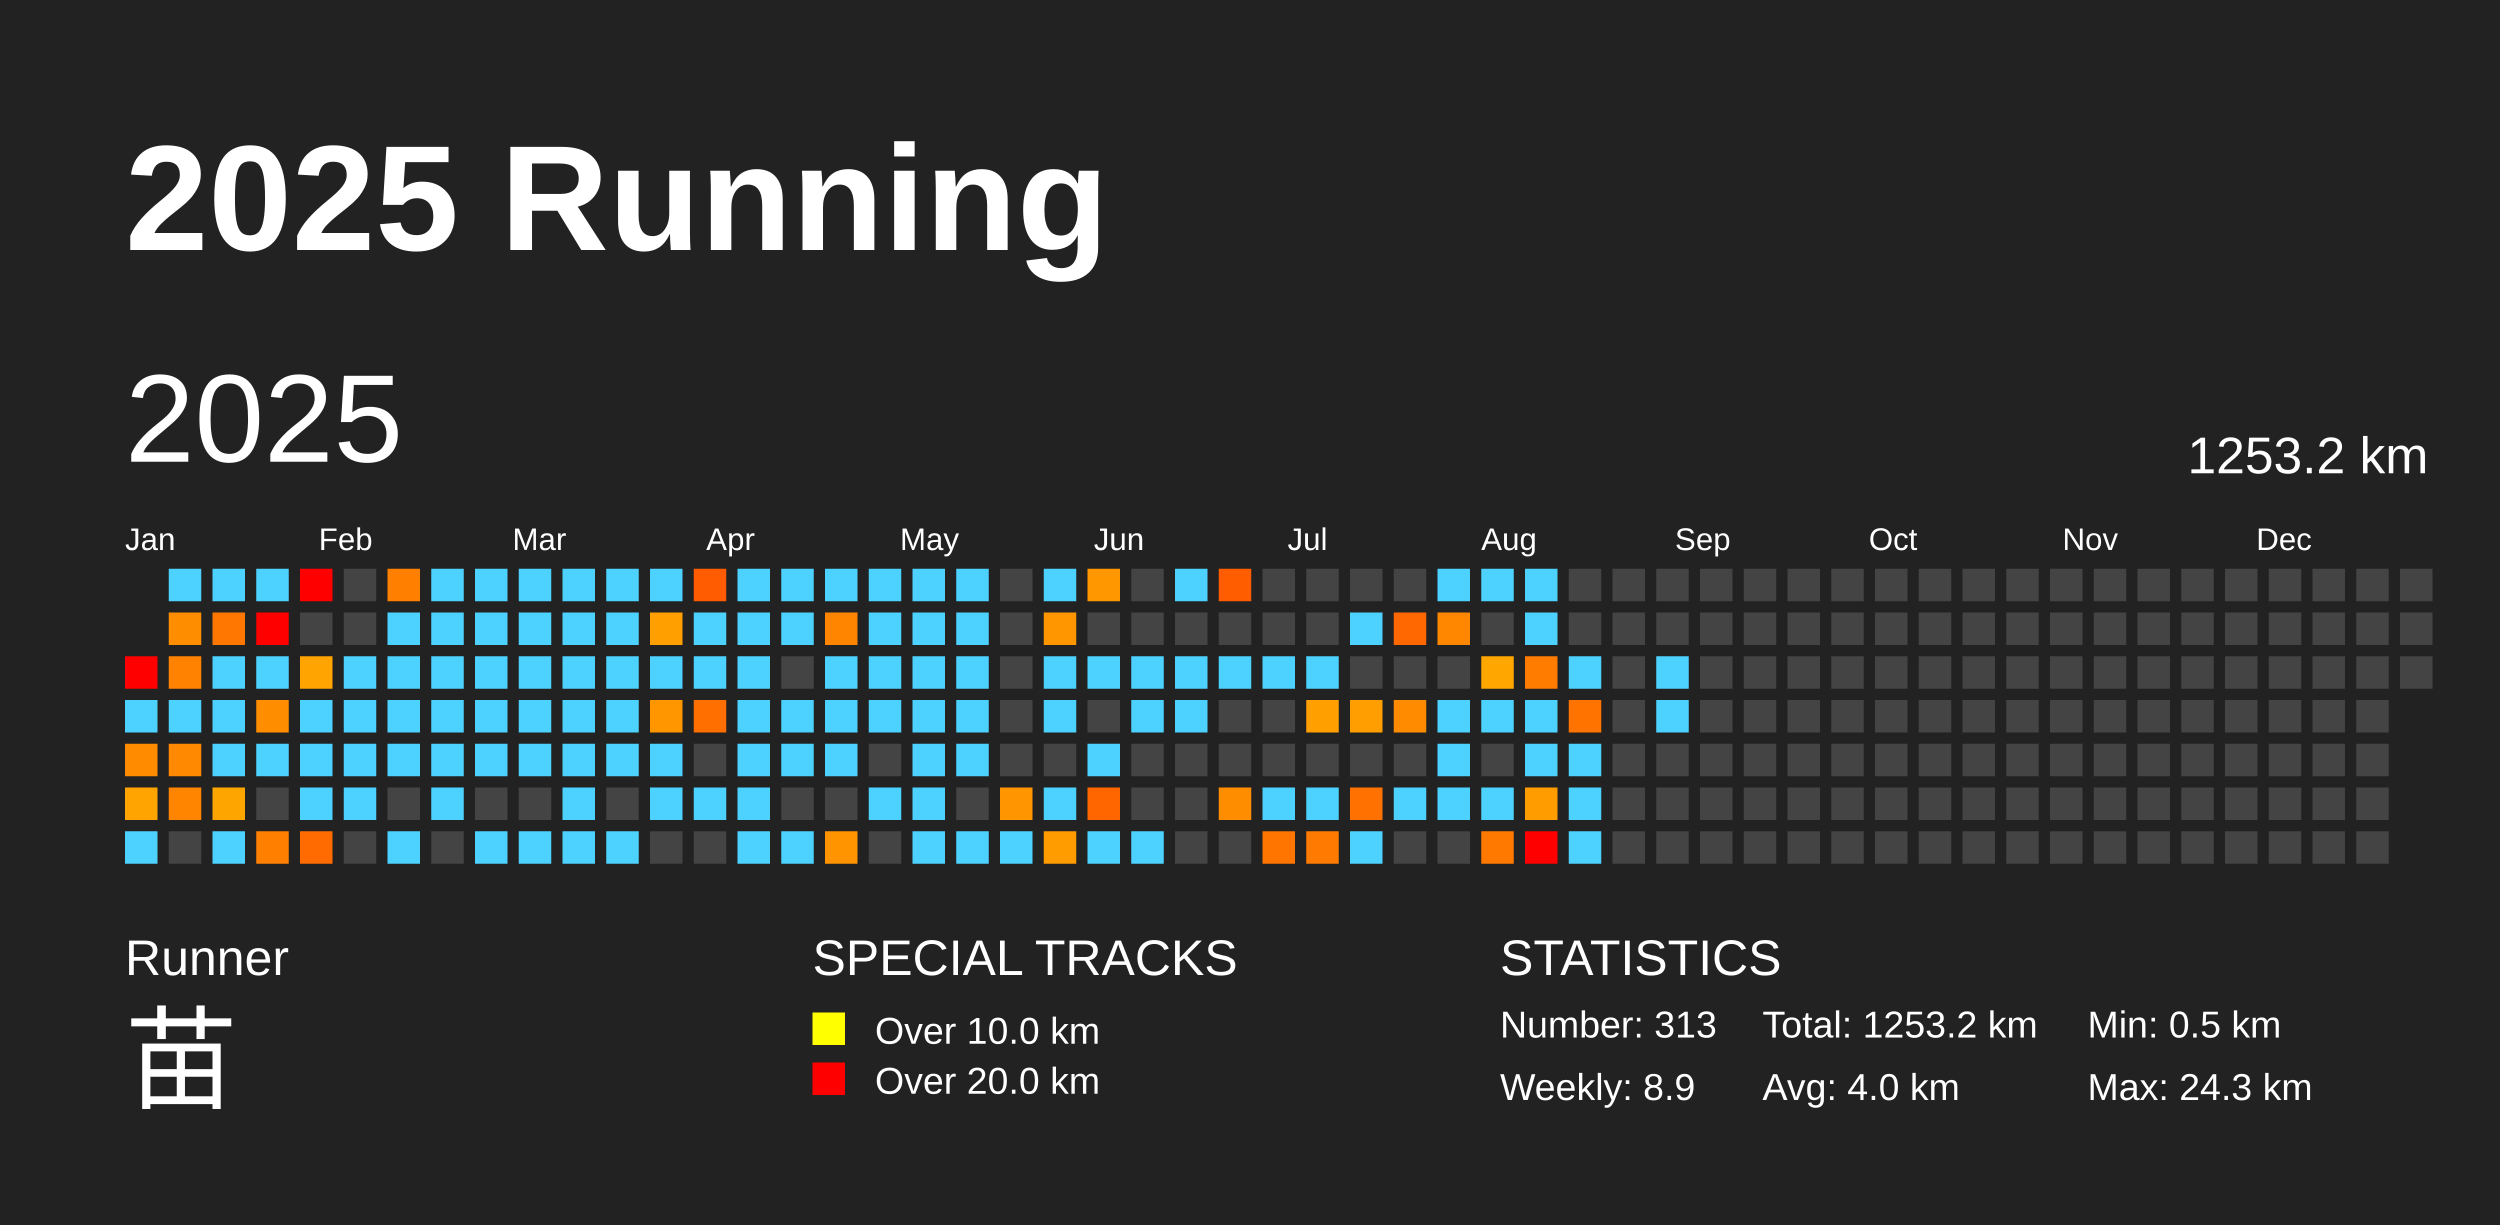
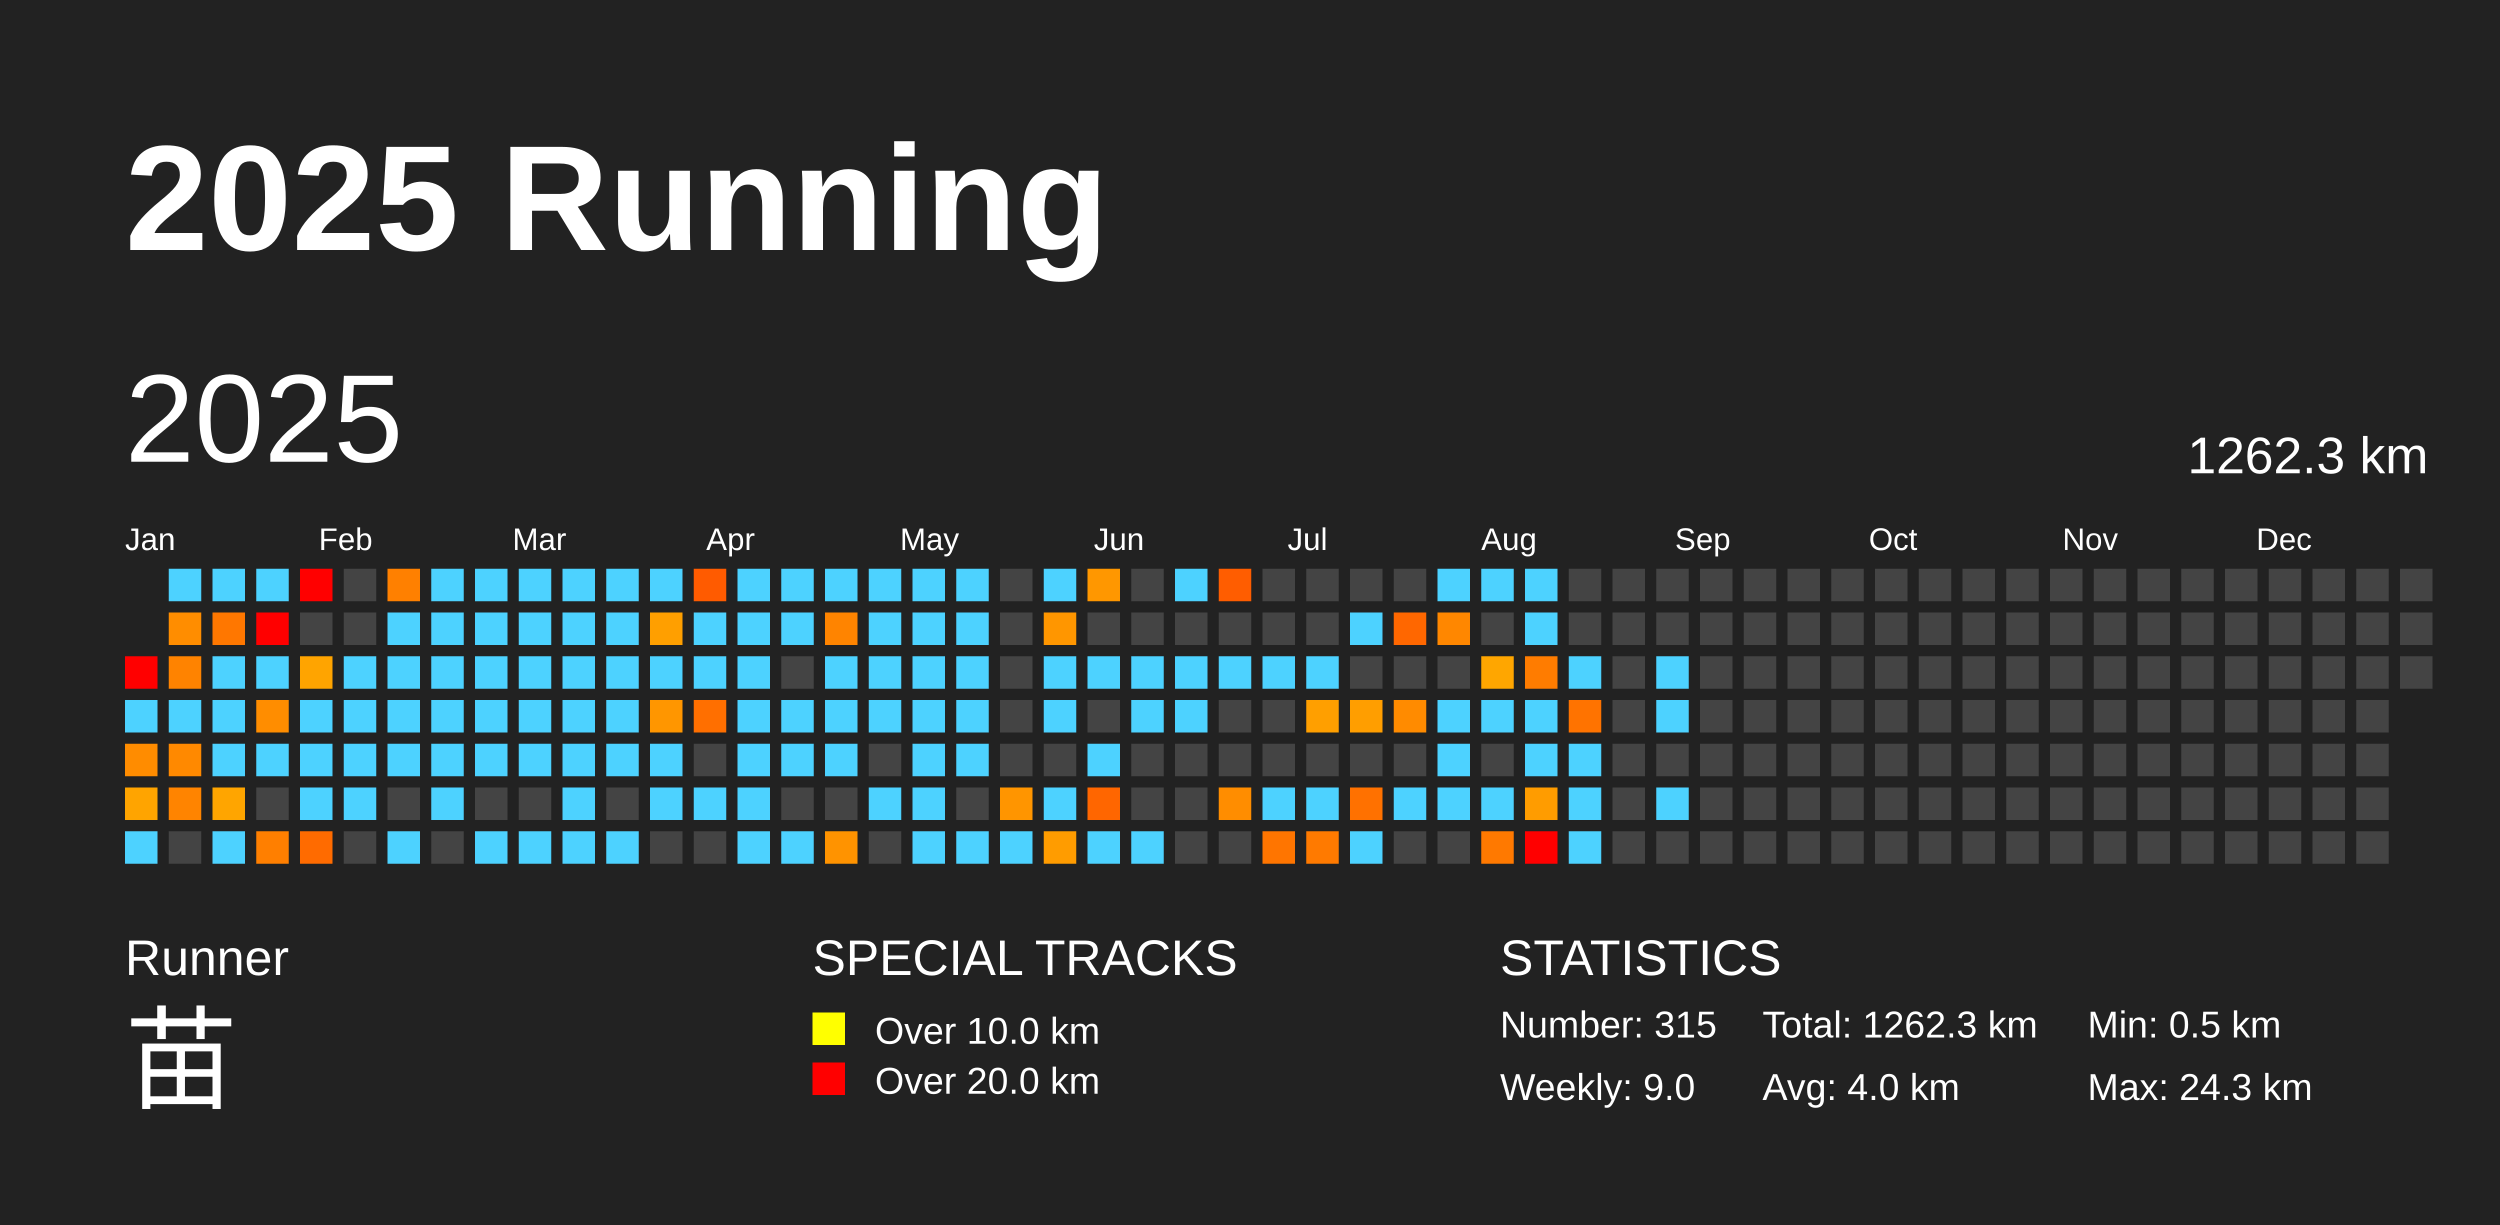
<svg xmlns="http://www.w3.org/2000/svg" baseProfile="full" height="98mm" version="1.1" viewBox="0,0,200,98" width="200mm">
  <defs />
  <rect fill="#222222" height="98" width="200" x="0" y="0" />
  <text fill="#FFFFFF" style="font-size:12px; font-family:Arial; font-weight:bold;" x="10" y="20">2025 Running</text>
  <text fill="#FFFFFF" style="font-size:4px; font-family:Arial" x="10" y="78">Runner</text>
  <text fill="#FFFFFF" style="font-size:9px; font-family:Arial" x="10" y="88">苗</text>
  <text fill="#FFFFFF" style="font-size:4px; font-family:Arial" x="65" y="78">SPECIAL TRACKS</text>
  <rect fill="yellow" height="2.6" width="2.6" x="65" y="81" />
  <text fill="#FFFFFF" style="font-size:3px; font-family:Arial" x="70" y="83.5">Over 10.0 km</text>
  <rect fill="red" height="2.6" width="2.6" x="65" y="85" />
  <text fill="#FFFFFF" style="font-size:3px; font-family:Arial" x="70" y="87.5">Over 20.0 km</text>
  <text fill="#FFFFFF" style="font-size:4px; font-family:Arial" x="120" y="78">STATISTICS</text>
-   <text fill="#FFFFFF" style="font-size:3px; font-family:Arial" x="120" y="83">Number: 313</text>
-   <text fill="#FFFFFF" style="font-size:3px; font-family:Arial" x="120" y="88">Weekly: 8.9</text>
-   <text fill="#FFFFFF" style="font-size:3px; font-family:Arial" x="141" y="83">Total: 1253.2 km</text>
+   <text fill="#FFFFFF" style="font-size:3px; font-family:Arial" x="120" y="83">Number: 315</text>
+   <text fill="#FFFFFF" style="font-size:3px; font-family:Arial" x="120" y="88">Weekly: 9.0</text>
+   <text fill="#FFFFFF" style="font-size:3px; font-family:Arial" x="141" y="83">Total: 1262.3 km</text>
  <text fill="#FFFFFF" style="font-size:3px; font-family:Arial" x="141" y="88">Avg: 4.0 km</text>
  <text fill="#FFFFFF" style="font-size:3px; font-family:Arial" x="167" y="83">Min: 0.5 km</text>
  <text fill="#FFFFFF" style="font-size:3px; font-family:Arial" x="167" y="88">Max: 24.3 km</text>
  <text dominant-baseline="hanging" fill="#FFFFFF" style="font-size:10.0px; font-family:Arial;" x="10" y="30">2025</text>
-   <text dominant-baseline="hanging" fill="#FFFFFF" style="font-size:4.125px; font-family:Arial;" x="175" y="35">1253.2 km</text>
+   <text dominant-baseline="hanging" fill="#FFFFFF" style="font-size:4.125px; font-family:Arial;" x="175" y="35">1262.3 km</text>
  <text fill="#FFFFFF" style="font-size:2.5px; font-family:Arial" x="10.0" y="44">Jan</text>
  <text fill="#FFFFFF" style="font-size:2.5px; font-family:Arial" x="25.5" y="44">Feb</text>
  <text fill="#FFFFFF" style="font-size:2.5px; font-family:Arial" x="41.0" y="44">Mar</text>
  <text fill="#FFFFFF" style="font-size:2.5px; font-family:Arial" x="56.5" y="44">Apr</text>
  <text fill="#FFFFFF" style="font-size:2.5px; font-family:Arial" x="72.0" y="44">May</text>
  <text fill="#FFFFFF" style="font-size:2.5px; font-family:Arial" x="87.5" y="44">Jun</text>
  <text fill="#FFFFFF" style="font-size:2.5px; font-family:Arial" x="103.0" y="44">Jul</text>
  <text fill="#FFFFFF" style="font-size:2.5px; font-family:Arial" x="118.5" y="44">Aug</text>
  <text fill="#FFFFFF" style="font-size:2.5px; font-family:Arial" x="134.0" y="44">Sep</text>
  <text fill="#FFFFFF" style="font-size:2.5px; font-family:Arial" x="149.5" y="44">Oct</text>
  <text fill="#FFFFFF" style="font-size:2.5px; font-family:Arial" x="165.0" y="44">Nov</text>
  <text fill="#FFFFFF" style="font-size:2.5px; font-family:Arial" x="180.5" y="44">Dec</text>
  <rect fill="red" height="2.6" width="2.6" x="10.0" y="52.5" />
  <rect fill="#4dd2ff" height="2.6" width="2.6" x="10.0" y="56.0" />
  <rect fill="#ff8c00" height="2.6" width="2.6" x="10.0" y="59.5" />
  <rect fill="#ffa400" height="2.6" width="2.6" x="10.0" y="63.0" />
  <rect fill="#4dd2ff" height="2.6" width="2.6" x="10.0" y="66.5" />
  <rect fill="#4dd2ff" height="2.6" width="2.6" x="13.5" y="45.5" />
  <rect fill="#ff8d00" height="2.6" width="2.6" x="13.5" y="49.0" />
  <rect fill="#ff8300" height="2.6" width="2.6" x="13.5" y="52.5" />
  <rect fill="#4dd2ff" height="2.6" width="2.6" x="13.5" y="56.0" />
  <rect fill="#ff8900" height="2.6" width="2.6" x="13.5" y="59.5" />
  <rect fill="#ff8400" height="2.6" width="2.6" x="13.5" y="63.0" />
  <rect fill="#444444" height="2.6" width="2.6" x="13.5" y="66.5" />
  <rect fill="#4dd2ff" height="2.6" width="2.6" x="17.0" y="45.5" />
  <rect fill="#ff7700" height="2.6" width="2.6" x="17.0" y="49.0" />
  <rect fill="#4dd2ff" height="2.6" width="2.6" x="17.0" y="52.5" />
  <rect fill="#4dd2ff" height="2.6" width="2.6" x="17.0" y="56.0" />
  <rect fill="#4dd2ff" height="2.6" width="2.6" x="17.0" y="59.5" />
  <rect fill="#ffa500" height="2.6" width="2.6" x="17.0" y="63.0" />
  <rect fill="#4dd2ff" height="2.6" width="2.6" x="17.0" y="66.5" />
  <rect fill="#4dd2ff" height="2.6" width="2.6" x="20.5" y="45.5" />
  <rect fill="red" height="2.6" width="2.6" x="20.5" y="49.0" />
  <rect fill="#4dd2ff" height="2.6" width="2.6" x="20.5" y="52.5" />
  <rect fill="#ff8d00" height="2.6" width="2.6" x="20.5" y="56.0" />
  <rect fill="#4dd2ff" height="2.6" width="2.6" x="20.5" y="59.5" />
  <rect fill="#444444" height="2.6" width="2.6" x="20.5" y="63.0" />
  <rect fill="#ff7f00" height="2.6" width="2.6" x="20.5" y="66.5" />
  <rect fill="red" height="2.6" width="2.6" x="24.0" y="45.5" />
  <rect fill="#444444" height="2.6" width="2.6" x="24.0" y="49.0" />
  <rect fill="#ffa400" height="2.6" width="2.6" x="24.0" y="52.5" />
  <rect fill="#4dd2ff" height="2.6" width="2.6" x="24.0" y="56.0" />
  <rect fill="#4dd2ff" height="2.6" width="2.6" x="24.0" y="59.5" />
  <rect fill="#4dd2ff" height="2.6" width="2.6" x="24.0" y="63.0" />
  <rect fill="#ff6b00" height="2.6" width="2.6" x="24.0" y="66.5" />
  <rect fill="#444444" height="2.6" width="2.6" x="27.5" y="45.5" />
  <rect fill="#444444" height="2.6" width="2.6" x="27.5" y="49.0" />
  <rect fill="#4dd2ff" height="2.6" width="2.6" x="27.5" y="52.5" />
  <rect fill="#4dd2ff" height="2.6" width="2.6" x="27.5" y="56.0" />
  <rect fill="#4dd2ff" height="2.6" width="2.6" x="27.5" y="59.5" />
  <rect fill="#4dd2ff" height="2.6" width="2.6" x="27.5" y="63.0" />
  <rect fill="#444444" height="2.6" width="2.6" x="27.5" y="66.5" />
  <rect fill="#ff8000" height="2.6" width="2.6" x="31.0" y="45.5" />
  <rect fill="#4dd2ff" height="2.6" width="2.6" x="31.0" y="49.0" />
  <rect fill="#4dd2ff" height="2.6" width="2.6" x="31.0" y="52.5" />
  <rect fill="#4dd2ff" height="2.6" width="2.6" x="31.0" y="56.0" />
  <rect fill="#4dd2ff" height="2.6" width="2.6" x="31.0" y="59.5" />
  <rect fill="#444444" height="2.6" width="2.6" x="31.0" y="63.0" />
  <rect fill="#4dd2ff" height="2.6" width="2.6" x="31.0" y="66.5" />
  <rect fill="#4dd2ff" height="2.6" width="2.6" x="34.5" y="45.5" />
  <rect fill="#4dd2ff" height="2.6" width="2.6" x="34.5" y="49.0" />
  <rect fill="#4dd2ff" height="2.6" width="2.6" x="34.5" y="52.5" />
  <rect fill="#4dd2ff" height="2.6" width="2.6" x="34.5" y="56.0" />
  <rect fill="#4dd2ff" height="2.6" width="2.6" x="34.5" y="59.5" />
  <rect fill="#4dd2ff" height="2.6" width="2.6" x="34.5" y="63.0" />
  <rect fill="#444444" height="2.6" width="2.6" x="34.5" y="66.5" />
  <rect fill="#4dd2ff" height="2.6" width="2.6" x="38.0" y="45.5" />
  <rect fill="#4dd2ff" height="2.6" width="2.6" x="38.0" y="49.0" />
  <rect fill="#4dd2ff" height="2.6" width="2.6" x="38.0" y="52.5" />
  <rect fill="#4dd2ff" height="2.6" width="2.6" x="38.0" y="56.0" />
  <rect fill="#4dd2ff" height="2.6" width="2.6" x="38.0" y="59.5" />
  <rect fill="#444444" height="2.6" width="2.6" x="38.0" y="63.0" />
  <rect fill="#4dd2ff" height="2.6" width="2.6" x="38.0" y="66.5" />
  <rect fill="#4dd2ff" height="2.6" width="2.6" x="41.5" y="45.5" />
  <rect fill="#4dd2ff" height="2.6" width="2.6" x="41.5" y="49.0" />
  <rect fill="#4dd2ff" height="2.6" width="2.6" x="41.5" y="52.5" />
  <rect fill="#4dd2ff" height="2.6" width="2.6" x="41.5" y="56.0" />
  <rect fill="#4dd2ff" height="2.6" width="2.6" x="41.5" y="59.5" />
  <rect fill="#444444" height="2.6" width="2.6" x="41.5" y="63.0" />
  <rect fill="#4dd2ff" height="2.6" width="2.6" x="41.5" y="66.5" />
  <rect fill="#4dd2ff" height="2.6" width="2.6" x="45.0" y="45.5" />
  <rect fill="#4dd2ff" height="2.6" width="2.6" x="45.0" y="49.0" />
  <rect fill="#4dd2ff" height="2.6" width="2.6" x="45.0" y="52.5" />
  <rect fill="#4dd2ff" height="2.6" width="2.6" x="45.0" y="56.0" />
  <rect fill="#4dd2ff" height="2.6" width="2.6" x="45.0" y="59.5" />
  <rect fill="#4dd2ff" height="2.6" width="2.6" x="45.0" y="63.0" />
  <rect fill="#4dd2ff" height="2.6" width="2.6" x="45.0" y="66.5" />
  <rect fill="#4dd2ff" height="2.6" width="2.6" x="48.5" y="45.5" />
  <rect fill="#4dd2ff" height="2.6" width="2.6" x="48.5" y="49.0" />
  <rect fill="#4dd2ff" height="2.6" width="2.6" x="48.5" y="52.5" />
  <rect fill="#4dd2ff" height="2.6" width="2.6" x="48.5" y="56.0" />
  <rect fill="#4dd2ff" height="2.6" width="2.6" x="48.5" y="59.5" />
  <rect fill="#444444" height="2.6" width="2.6" x="48.5" y="63.0" />
  <rect fill="#4dd2ff" height="2.6" width="2.6" x="48.5" y="66.5" />
  <rect fill="#4dd2ff" height="2.6" width="2.6" x="52.0" y="45.5" />
  <rect fill="#ff9f00" height="2.6" width="2.6" x="52.0" y="49.0" />
  <rect fill="#4dd2ff" height="2.6" width="2.6" x="52.0" y="52.5" />
  <rect fill="#ff9600" height="2.6" width="2.6" x="52.0" y="56.0" />
  <rect fill="#4dd2ff" height="2.6" width="2.6" x="52.0" y="59.5" />
  <rect fill="#4dd2ff" height="2.6" width="2.6" x="52.0" y="63.0" />
  <rect fill="#444444" height="2.6" width="2.6" x="52.0" y="66.5" />
  <rect fill="#ff5b00" height="2.6" width="2.6" x="55.5" y="45.5" />
  <rect fill="#4dd2ff" height="2.6" width="2.6" x="55.5" y="49.0" />
  <rect fill="#4dd2ff" height="2.6" width="2.6" x="55.5" y="52.5" />
  <rect fill="#ff6f00" height="2.6" width="2.6" x="55.5" y="56.0" />
  <rect fill="#444444" height="2.6" width="2.6" x="55.5" y="59.5" />
  <rect fill="#4dd2ff" height="2.6" width="2.6" x="55.5" y="63.0" />
  <rect fill="#444444" height="2.6" width="2.6" x="55.5" y="66.5" />
  <rect fill="#4dd2ff" height="2.6" width="2.6" x="59.0" y="45.5" />
  <rect fill="#4dd2ff" height="2.6" width="2.6" x="59.0" y="49.0" />
  <rect fill="#4dd2ff" height="2.6" width="2.6" x="59.0" y="52.5" />
  <rect fill="#4dd2ff" height="2.6" width="2.6" x="59.0" y="56.0" />
  <rect fill="#4dd2ff" height="2.6" width="2.6" x="59.0" y="59.5" />
  <rect fill="#4dd2ff" height="2.6" width="2.6" x="59.0" y="63.0" />
  <rect fill="#4dd2ff" height="2.6" width="2.6" x="59.0" y="66.5" />
  <rect fill="#4dd2ff" height="2.6" width="2.6" x="62.5" y="45.5" />
  <rect fill="#4dd2ff" height="2.6" width="2.6" x="62.5" y="49.0" />
  <rect fill="#444444" height="2.6" width="2.6" x="62.5" y="52.5" />
  <rect fill="#4dd2ff" height="2.6" width="2.6" x="62.5" y="56.0" />
  <rect fill="#4dd2ff" height="2.6" width="2.6" x="62.5" y="59.5" />
  <rect fill="#444444" height="2.6" width="2.6" x="62.5" y="63.0" />
  <rect fill="#4dd2ff" height="2.6" width="2.6" x="62.5" y="66.5" />
  <rect fill="#4dd2ff" height="2.6" width="2.6" x="66.0" y="45.5" />
  <rect fill="#ff8400" height="2.6" width="2.6" x="66.0" y="49.0" />
  <rect fill="#4dd2ff" height="2.6" width="2.6" x="66.0" y="52.5" />
  <rect fill="#4dd2ff" height="2.6" width="2.6" x="66.0" y="56.0" />
  <rect fill="#4dd2ff" height="2.6" width="2.6" x="66.0" y="59.5" />
  <rect fill="#444444" height="2.6" width="2.6" x="66.0" y="63.0" />
  <rect fill="#ff9300" height="2.6" width="2.6" x="66.0" y="66.5" />
  <rect fill="#4dd2ff" height="2.6" width="2.6" x="69.5" y="45.5" />
  <rect fill="#4dd2ff" height="2.6" width="2.6" x="69.5" y="49.0" />
  <rect fill="#4dd2ff" height="2.6" width="2.6" x="69.5" y="52.5" />
  <rect fill="#4dd2ff" height="2.6" width="2.6" x="69.5" y="56.0" />
  <rect fill="#444444" height="2.6" width="2.6" x="69.5" y="59.5" />
  <rect fill="#4dd2ff" height="2.6" width="2.6" x="69.5" y="63.0" />
  <rect fill="#444444" height="2.6" width="2.6" x="69.5" y="66.5" />
  <rect fill="#4dd2ff" height="2.6" width="2.6" x="73.0" y="45.5" />
  <rect fill="#4dd2ff" height="2.6" width="2.6" x="73.0" y="49.0" />
  <rect fill="#4dd2ff" height="2.6" width="2.6" x="73.0" y="52.5" />
  <rect fill="#4dd2ff" height="2.6" width="2.6" x="73.0" y="56.0" />
  <rect fill="#4dd2ff" height="2.6" width="2.6" x="73.0" y="59.5" />
  <rect fill="#4dd2ff" height="2.6" width="2.6" x="73.0" y="63.0" />
  <rect fill="#4dd2ff" height="2.6" width="2.6" x="73.0" y="66.5" />
  <rect fill="#4dd2ff" height="2.6" width="2.6" x="76.5" y="45.5" />
  <rect fill="#4dd2ff" height="2.6" width="2.6" x="76.5" y="49.0" />
  <rect fill="#4dd2ff" height="2.6" width="2.6" x="76.5" y="52.5" />
  <rect fill="#4dd2ff" height="2.6" width="2.6" x="76.5" y="56.0" />
  <rect fill="#4dd2ff" height="2.6" width="2.6" x="76.5" y="59.5" />
  <rect fill="#444444" height="2.6" width="2.6" x="76.5" y="63.0" />
  <rect fill="#4dd2ff" height="2.6" width="2.6" x="76.5" y="66.5" />
  <rect fill="#444444" height="2.6" width="2.6" x="80.0" y="45.5" />
  <rect fill="#444444" height="2.6" width="2.6" x="80.0" y="49.0" />
  <rect fill="#444444" height="2.6" width="2.6" x="80.0" y="52.5" />
  <rect fill="#444444" height="2.6" width="2.6" x="80.0" y="56.0" />
  <rect fill="#444444" height="2.6" width="2.6" x="80.0" y="59.5" />
  <rect fill="#ff9500" height="2.6" width="2.6" x="80.0" y="63.0" />
  <rect fill="#4dd2ff" height="2.6" width="2.6" x="80.0" y="66.5" />
  <rect fill="#4dd2ff" height="2.6" width="2.6" x="83.5" y="45.5" />
  <rect fill="#ff9600" height="2.6" width="2.6" x="83.5" y="49.0" />
  <rect fill="#4dd2ff" height="2.6" width="2.6" x="83.5" y="52.5" />
  <rect fill="#4dd2ff" height="2.6" width="2.6" x="83.5" y="56.0" />
  <rect fill="#444444" height="2.6" width="2.6" x="83.5" y="59.5" />
  <rect fill="#4dd2ff" height="2.6" width="2.6" x="83.5" y="63.0" />
  <rect fill="#ff9c00" height="2.6" width="2.6" x="83.5" y="66.5" />
  <rect fill="#ff9700" height="2.6" width="2.6" x="87.0" y="45.5" />
  <rect fill="#444444" height="2.6" width="2.6" x="87.0" y="49.0" />
  <rect fill="#4dd2ff" height="2.6" width="2.6" x="87.0" y="52.5" />
  <rect fill="#444444" height="2.6" width="2.6" x="87.0" y="56.0" />
  <rect fill="#4dd2ff" height="2.6" width="2.6" x="87.0" y="59.5" />
  <rect fill="#ff6600" height="2.6" width="2.6" x="87.0" y="63.0" />
  <rect fill="#4dd2ff" height="2.6" width="2.6" x="87.0" y="66.5" />
  <rect fill="#444444" height="2.6" width="2.6" x="90.5" y="45.5" />
  <rect fill="#444444" height="2.6" width="2.6" x="90.5" y="49.0" />
  <rect fill="#4dd2ff" height="2.6" width="2.6" x="90.5" y="52.5" />
  <rect fill="#4dd2ff" height="2.6" width="2.6" x="90.5" y="56.0" />
  <rect fill="#444444" height="2.6" width="2.6" x="90.5" y="59.5" />
  <rect fill="#444444" height="2.6" width="2.6" x="90.5" y="63.0" />
  <rect fill="#4dd2ff" height="2.6" width="2.6" x="90.5" y="66.5" />
  <rect fill="#4dd2ff" height="2.6" width="2.6" x="94.0" y="45.5" />
  <rect fill="#444444" height="2.6" width="2.6" x="94.0" y="49.0" />
  <rect fill="#4dd2ff" height="2.6" width="2.6" x="94.0" y="52.5" />
  <rect fill="#4dd2ff" height="2.6" width="2.6" x="94.0" y="56.0" />
  <rect fill="#444444" height="2.6" width="2.6" x="94.0" y="59.5" />
  <rect fill="#444444" height="2.6" width="2.6" x="94.0" y="63.0" />
  <rect fill="#444444" height="2.6" width="2.6" x="94.0" y="66.5" />
  <rect fill="#ff5d00" height="2.6" width="2.6" x="97.5" y="45.5" />
  <rect fill="#444444" height="2.6" width="2.6" x="97.5" y="49.0" />
  <rect fill="#4dd2ff" height="2.6" width="2.6" x="97.5" y="52.5" />
  <rect fill="#444444" height="2.6" width="2.6" x="97.5" y="56.0" />
  <rect fill="#444444" height="2.6" width="2.6" x="97.5" y="59.5" />
  <rect fill="#ff8d00" height="2.6" width="2.6" x="97.5" y="63.0" />
  <rect fill="#444444" height="2.6" width="2.6" x="97.5" y="66.5" />
  <rect fill="#444444" height="2.6" width="2.6" x="101.0" y="45.5" />
  <rect fill="#444444" height="2.6" width="2.6" x="101.0" y="49.0" />
  <rect fill="#4dd2ff" height="2.6" width="2.6" x="101.0" y="52.5" />
  <rect fill="#444444" height="2.6" width="2.6" x="101.0" y="56.0" />
  <rect fill="#444444" height="2.6" width="2.6" x="101.0" y="59.5" />
  <rect fill="#4dd2ff" height="2.6" width="2.6" x="101.0" y="63.0" />
  <rect fill="#ff7500" height="2.6" width="2.6" x="101.0" y="66.5" />
  <rect fill="#444444" height="2.6" width="2.6" x="104.5" y="45.5" />
  <rect fill="#444444" height="2.6" width="2.6" x="104.5" y="49.0" />
  <rect fill="#4dd2ff" height="2.6" width="2.6" x="104.5" y="52.5" />
  <rect fill="#ff9f00" height="2.6" width="2.6" x="104.5" y="56.0" />
  <rect fill="#444444" height="2.6" width="2.6" x="104.5" y="59.5" />
  <rect fill="#4dd2ff" height="2.6" width="2.6" x="104.5" y="63.0" />
  <rect fill="#ff7a00" height="2.6" width="2.6" x="104.5" y="66.5" />
  <rect fill="#444444" height="2.6" width="2.6" x="108.0" y="45.5" />
  <rect fill="#4dd2ff" height="2.6" width="2.6" x="108.0" y="49.0" />
  <rect fill="#444444" height="2.6" width="2.6" x="108.0" y="52.5" />
  <rect fill="#ff9e00" height="2.6" width="2.6" x="108.0" y="56.0" />
  <rect fill="#444444" height="2.6" width="2.6" x="108.0" y="59.5" />
  <rect fill="#ff7100" height="2.6" width="2.6" x="108.0" y="63.0" />
  <rect fill="#4dd2ff" height="2.6" width="2.6" x="108.0" y="66.5" />
  <rect fill="#444444" height="2.6" width="2.6" x="111.5" y="45.5" />
  <rect fill="#ff6700" height="2.6" width="2.6" x="111.5" y="49.0" />
  <rect fill="#444444" height="2.6" width="2.6" x="111.5" y="52.5" />
  <rect fill="#ff8b00" height="2.6" width="2.6" x="111.5" y="56.0" />
  <rect fill="#444444" height="2.6" width="2.6" x="111.5" y="59.5" />
  <rect fill="#4dd2ff" height="2.6" width="2.6" x="111.5" y="63.0" />
  <rect fill="#444444" height="2.6" width="2.6" x="111.5" y="66.5" />
  <rect fill="#4dd2ff" height="2.6" width="2.6" x="115.0" y="45.5" />
  <rect fill="#ff8700" height="2.6" width="2.6" x="115.0" y="49.0" />
  <rect fill="#444444" height="2.6" width="2.6" x="115.0" y="52.5" />
  <rect fill="#4dd2ff" height="2.6" width="2.6" x="115.0" y="56.0" />
  <rect fill="#4dd2ff" height="2.6" width="2.6" x="115.0" y="59.5" />
  <rect fill="#4dd2ff" height="2.6" width="2.6" x="115.0" y="63.0" />
  <rect fill="#444444" height="2.6" width="2.6" x="115.0" y="66.5" />
  <rect fill="#4dd2ff" height="2.6" width="2.6" x="118.5" y="45.5" />
  <rect fill="#444444" height="2.6" width="2.6" x="118.5" y="49.0" />
  <rect fill="#ffa600" height="2.6" width="2.6" x="118.5" y="52.5" />
  <rect fill="#4dd2ff" height="2.6" width="2.6" x="118.5" y="56.0" />
  <rect fill="#444444" height="2.6" width="2.6" x="118.5" y="59.5" />
  <rect fill="#4dd2ff" height="2.6" width="2.6" x="118.5" y="63.0" />
  <rect fill="#ff7900" height="2.6" width="2.6" x="118.5" y="66.5" />
  <rect fill="#4dd2ff" height="2.6" width="2.6" x="122.0" y="45.5" />
  <rect fill="#4dd2ff" height="2.6" width="2.6" x="122.0" y="49.0" />
  <rect fill="#ff7c00" height="2.6" width="2.6" x="122.0" y="52.5" />
  <rect fill="#4dd2ff" height="2.6" width="2.6" x="122.0" y="56.0" />
  <rect fill="#4dd2ff" height="2.6" width="2.6" x="122.0" y="59.5" />
  <rect fill="#ff9c00" height="2.6" width="2.6" x="122.0" y="63.0" />
  <rect fill="red" height="2.6" width="2.6" x="122.0" y="66.5" />
  <rect fill="#444444" height="2.6" width="2.6" x="125.5" y="45.5" />
  <rect fill="#444444" height="2.6" width="2.6" x="125.5" y="49.0" />
  <rect fill="#4dd2ff" height="2.6" width="2.6" x="125.5" y="52.5" />
  <rect fill="#ff7300" height="2.6" width="2.6" x="125.5" y="56.0" />
  <rect fill="#4dd2ff" height="2.6" width="2.6" x="125.5" y="59.5" />
  <rect fill="#4dd2ff" height="2.6" width="2.6" x="125.5" y="63.0" />
  <rect fill="#4dd2ff" height="2.6" width="2.6" x="125.5" y="66.5" />
  <rect fill="#444444" height="2.6" width="2.6" x="129.0" y="45.5" />
  <rect fill="#444444" height="2.6" width="2.6" x="129.0" y="49.0" />
  <rect fill="#444444" height="2.6" width="2.6" x="129.0" y="52.5" />
  <rect fill="#444444" height="2.6" width="2.6" x="129.0" y="56.0" />
  <rect fill="#444444" height="2.6" width="2.6" x="129.0" y="59.5" />
  <rect fill="#444444" height="2.6" width="2.6" x="129.0" y="63.0" />
  <rect fill="#444444" height="2.6" width="2.6" x="129.0" y="66.5" />
  <rect fill="#444444" height="2.6" width="2.6" x="132.5" y="45.5" />
  <rect fill="#444444" height="2.6" width="2.6" x="132.5" y="49.0" />
  <rect fill="#4dd2ff" height="2.6" width="2.6" x="132.5" y="52.5" />
  <rect fill="#4dd2ff" height="2.6" width="2.6" x="132.5" y="56.0" />
  <rect fill="#444444" height="2.6" width="2.6" x="132.5" y="59.5" />
-   <rect fill="#444444" height="2.6" width="2.6" x="132.5" y="63.0" />
+   <rect fill="#4dd2ff" height="2.6" width="2.6" x="132.5" y="63.0" />
  <rect fill="#444444" height="2.6" width="2.6" x="132.5" y="66.5" />
  <rect fill="#444444" height="2.6" width="2.6" x="136.0" y="45.5" />
  <rect fill="#444444" height="2.6" width="2.6" x="136.0" y="49.0" />
  <rect fill="#444444" height="2.6" width="2.6" x="136.0" y="52.5" />
  <rect fill="#444444" height="2.6" width="2.6" x="136.0" y="56.0" />
  <rect fill="#444444" height="2.6" width="2.6" x="136.0" y="59.5" />
  <rect fill="#444444" height="2.6" width="2.6" x="136.0" y="63.0" />
  <rect fill="#444444" height="2.6" width="2.6" x="136.0" y="66.5" />
  <rect fill="#444444" height="2.6" width="2.6" x="139.5" y="45.5" />
  <rect fill="#444444" height="2.6" width="2.6" x="139.5" y="49.0" />
  <rect fill="#444444" height="2.6" width="2.6" x="139.5" y="52.5" />
  <rect fill="#444444" height="2.6" width="2.6" x="139.5" y="56.0" />
  <rect fill="#444444" height="2.6" width="2.6" x="139.5" y="59.5" />
  <rect fill="#444444" height="2.6" width="2.6" x="139.5" y="63.0" />
  <rect fill="#444444" height="2.6" width="2.6" x="139.5" y="66.5" />
  <rect fill="#444444" height="2.6" width="2.6" x="143.0" y="45.5" />
  <rect fill="#444444" height="2.6" width="2.6" x="143.0" y="49.0" />
  <rect fill="#444444" height="2.6" width="2.6" x="143.0" y="52.5" />
  <rect fill="#444444" height="2.6" width="2.6" x="143.0" y="56.0" />
  <rect fill="#444444" height="2.6" width="2.6" x="143.0" y="59.5" />
  <rect fill="#444444" height="2.6" width="2.6" x="143.0" y="63.0" />
  <rect fill="#444444" height="2.6" width="2.6" x="143.0" y="66.5" />
  <rect fill="#444444" height="2.6" width="2.6" x="146.5" y="45.5" />
  <rect fill="#444444" height="2.6" width="2.6" x="146.5" y="49.0" />
  <rect fill="#444444" height="2.6" width="2.6" x="146.5" y="52.5" />
  <rect fill="#444444" height="2.6" width="2.6" x="146.5" y="56.0" />
  <rect fill="#444444" height="2.6" width="2.6" x="146.5" y="59.5" />
  <rect fill="#444444" height="2.6" width="2.6" x="146.5" y="63.0" />
  <rect fill="#444444" height="2.6" width="2.6" x="146.5" y="66.5" />
  <rect fill="#444444" height="2.6" width="2.6" x="150.0" y="45.5" />
  <rect fill="#444444" height="2.6" width="2.6" x="150.0" y="49.0" />
  <rect fill="#444444" height="2.6" width="2.6" x="150.0" y="52.5" />
  <rect fill="#444444" height="2.6" width="2.6" x="150.0" y="56.0" />
  <rect fill="#444444" height="2.6" width="2.6" x="150.0" y="59.5" />
  <rect fill="#444444" height="2.6" width="2.6" x="150.0" y="63.0" />
  <rect fill="#444444" height="2.6" width="2.6" x="150.0" y="66.5" />
  <rect fill="#444444" height="2.6" width="2.6" x="153.5" y="45.5" />
  <rect fill="#444444" height="2.6" width="2.6" x="153.5" y="49.0" />
  <rect fill="#444444" height="2.6" width="2.6" x="153.5" y="52.5" />
  <rect fill="#444444" height="2.6" width="2.6" x="153.5" y="56.0" />
  <rect fill="#444444" height="2.6" width="2.6" x="153.5" y="59.5" />
  <rect fill="#444444" height="2.6" width="2.6" x="153.5" y="63.0" />
  <rect fill="#444444" height="2.6" width="2.6" x="153.5" y="66.5" />
  <rect fill="#444444" height="2.6" width="2.6" x="157.0" y="45.5" />
  <rect fill="#444444" height="2.6" width="2.6" x="157.0" y="49.0" />
  <rect fill="#444444" height="2.6" width="2.6" x="157.0" y="52.5" />
  <rect fill="#444444" height="2.6" width="2.6" x="157.0" y="56.0" />
  <rect fill="#444444" height="2.6" width="2.6" x="157.0" y="59.5" />
  <rect fill="#444444" height="2.6" width="2.6" x="157.0" y="63.0" />
  <rect fill="#444444" height="2.6" width="2.6" x="157.0" y="66.5" />
  <rect fill="#444444" height="2.6" width="2.6" x="160.5" y="45.5" />
  <rect fill="#444444" height="2.6" width="2.6" x="160.5" y="49.0" />
  <rect fill="#444444" height="2.6" width="2.6" x="160.5" y="52.5" />
  <rect fill="#444444" height="2.6" width="2.6" x="160.5" y="56.0" />
  <rect fill="#444444" height="2.6" width="2.6" x="160.5" y="59.5" />
  <rect fill="#444444" height="2.6" width="2.6" x="160.5" y="63.0" />
  <rect fill="#444444" height="2.6" width="2.6" x="160.5" y="66.5" />
  <rect fill="#444444" height="2.6" width="2.6" x="164.0" y="45.5" />
  <rect fill="#444444" height="2.6" width="2.6" x="164.0" y="49.0" />
  <rect fill="#444444" height="2.6" width="2.6" x="164.0" y="52.5" />
  <rect fill="#444444" height="2.6" width="2.6" x="164.0" y="56.0" />
  <rect fill="#444444" height="2.6" width="2.6" x="164.0" y="59.5" />
  <rect fill="#444444" height="2.6" width="2.6" x="164.0" y="63.0" />
  <rect fill="#444444" height="2.6" width="2.6" x="164.0" y="66.5" />
  <rect fill="#444444" height="2.6" width="2.6" x="167.5" y="45.5" />
  <rect fill="#444444" height="2.6" width="2.6" x="167.5" y="49.0" />
  <rect fill="#444444" height="2.6" width="2.6" x="167.5" y="52.5" />
  <rect fill="#444444" height="2.6" width="2.6" x="167.5" y="56.0" />
  <rect fill="#444444" height="2.6" width="2.6" x="167.5" y="59.5" />
  <rect fill="#444444" height="2.6" width="2.6" x="167.5" y="63.0" />
  <rect fill="#444444" height="2.6" width="2.6" x="167.5" y="66.5" />
  <rect fill="#444444" height="2.6" width="2.6" x="171.0" y="45.5" />
  <rect fill="#444444" height="2.6" width="2.6" x="171.0" y="49.0" />
  <rect fill="#444444" height="2.6" width="2.6" x="171.0" y="52.5" />
  <rect fill="#444444" height="2.6" width="2.6" x="171.0" y="56.0" />
  <rect fill="#444444" height="2.6" width="2.6" x="171.0" y="59.5" />
  <rect fill="#444444" height="2.6" width="2.6" x="171.0" y="63.0" />
  <rect fill="#444444" height="2.6" width="2.6" x="171.0" y="66.5" />
  <rect fill="#444444" height="2.6" width="2.6" x="174.5" y="45.5" />
  <rect fill="#444444" height="2.6" width="2.6" x="174.5" y="49.0" />
  <rect fill="#444444" height="2.6" width="2.6" x="174.5" y="52.5" />
  <rect fill="#444444" height="2.6" width="2.6" x="174.5" y="56.0" />
  <rect fill="#444444" height="2.6" width="2.6" x="174.5" y="59.5" />
  <rect fill="#444444" height="2.6" width="2.6" x="174.5" y="63.0" />
  <rect fill="#444444" height="2.6" width="2.6" x="174.5" y="66.5" />
  <rect fill="#444444" height="2.6" width="2.6" x="178.0" y="45.5" />
  <rect fill="#444444" height="2.6" width="2.6" x="178.0" y="49.0" />
  <rect fill="#444444" height="2.6" width="2.6" x="178.0" y="52.5" />
  <rect fill="#444444" height="2.6" width="2.6" x="178.0" y="56.0" />
  <rect fill="#444444" height="2.6" width="2.6" x="178.0" y="59.5" />
  <rect fill="#444444" height="2.6" width="2.6" x="178.0" y="63.0" />
  <rect fill="#444444" height="2.6" width="2.6" x="178.0" y="66.5" />
  <rect fill="#444444" height="2.6" width="2.6" x="181.5" y="45.5" />
  <rect fill="#444444" height="2.6" width="2.6" x="181.5" y="49.0" />
  <rect fill="#444444" height="2.6" width="2.6" x="181.5" y="52.5" />
  <rect fill="#444444" height="2.6" width="2.6" x="181.5" y="56.0" />
  <rect fill="#444444" height="2.6" width="2.6" x="181.5" y="59.5" />
  <rect fill="#444444" height="2.6" width="2.6" x="181.5" y="63.0" />
  <rect fill="#444444" height="2.6" width="2.6" x="181.5" y="66.5" />
  <rect fill="#444444" height="2.6" width="2.6" x="185.0" y="45.5" />
  <rect fill="#444444" height="2.6" width="2.6" x="185.0" y="49.0" />
  <rect fill="#444444" height="2.6" width="2.6" x="185.0" y="52.5" />
  <rect fill="#444444" height="2.6" width="2.6" x="185.0" y="56.0" />
  <rect fill="#444444" height="2.6" width="2.6" x="185.0" y="59.5" />
  <rect fill="#444444" height="2.6" width="2.6" x="185.0" y="63.0" />
  <rect fill="#444444" height="2.6" width="2.6" x="185.0" y="66.5" />
  <rect fill="#444444" height="2.6" width="2.6" x="188.5" y="45.5" />
  <rect fill="#444444" height="2.6" width="2.6" x="188.5" y="49.0" />
  <rect fill="#444444" height="2.6" width="2.6" x="188.5" y="52.5" />
  <rect fill="#444444" height="2.6" width="2.6" x="188.5" y="56.0" />
  <rect fill="#444444" height="2.6" width="2.6" x="188.5" y="59.5" />
  <rect fill="#444444" height="2.6" width="2.6" x="188.5" y="63.0" />
  <rect fill="#444444" height="2.6" width="2.6" x="188.5" y="66.5" />
  <rect fill="#444444" height="2.6" width="2.6" x="192.0" y="45.5" />
  <rect fill="#444444" height="2.6" width="2.6" x="192.0" y="49.0" />
  <rect fill="#444444" height="2.6" width="2.6" x="192.0" y="52.5" />
</svg>
